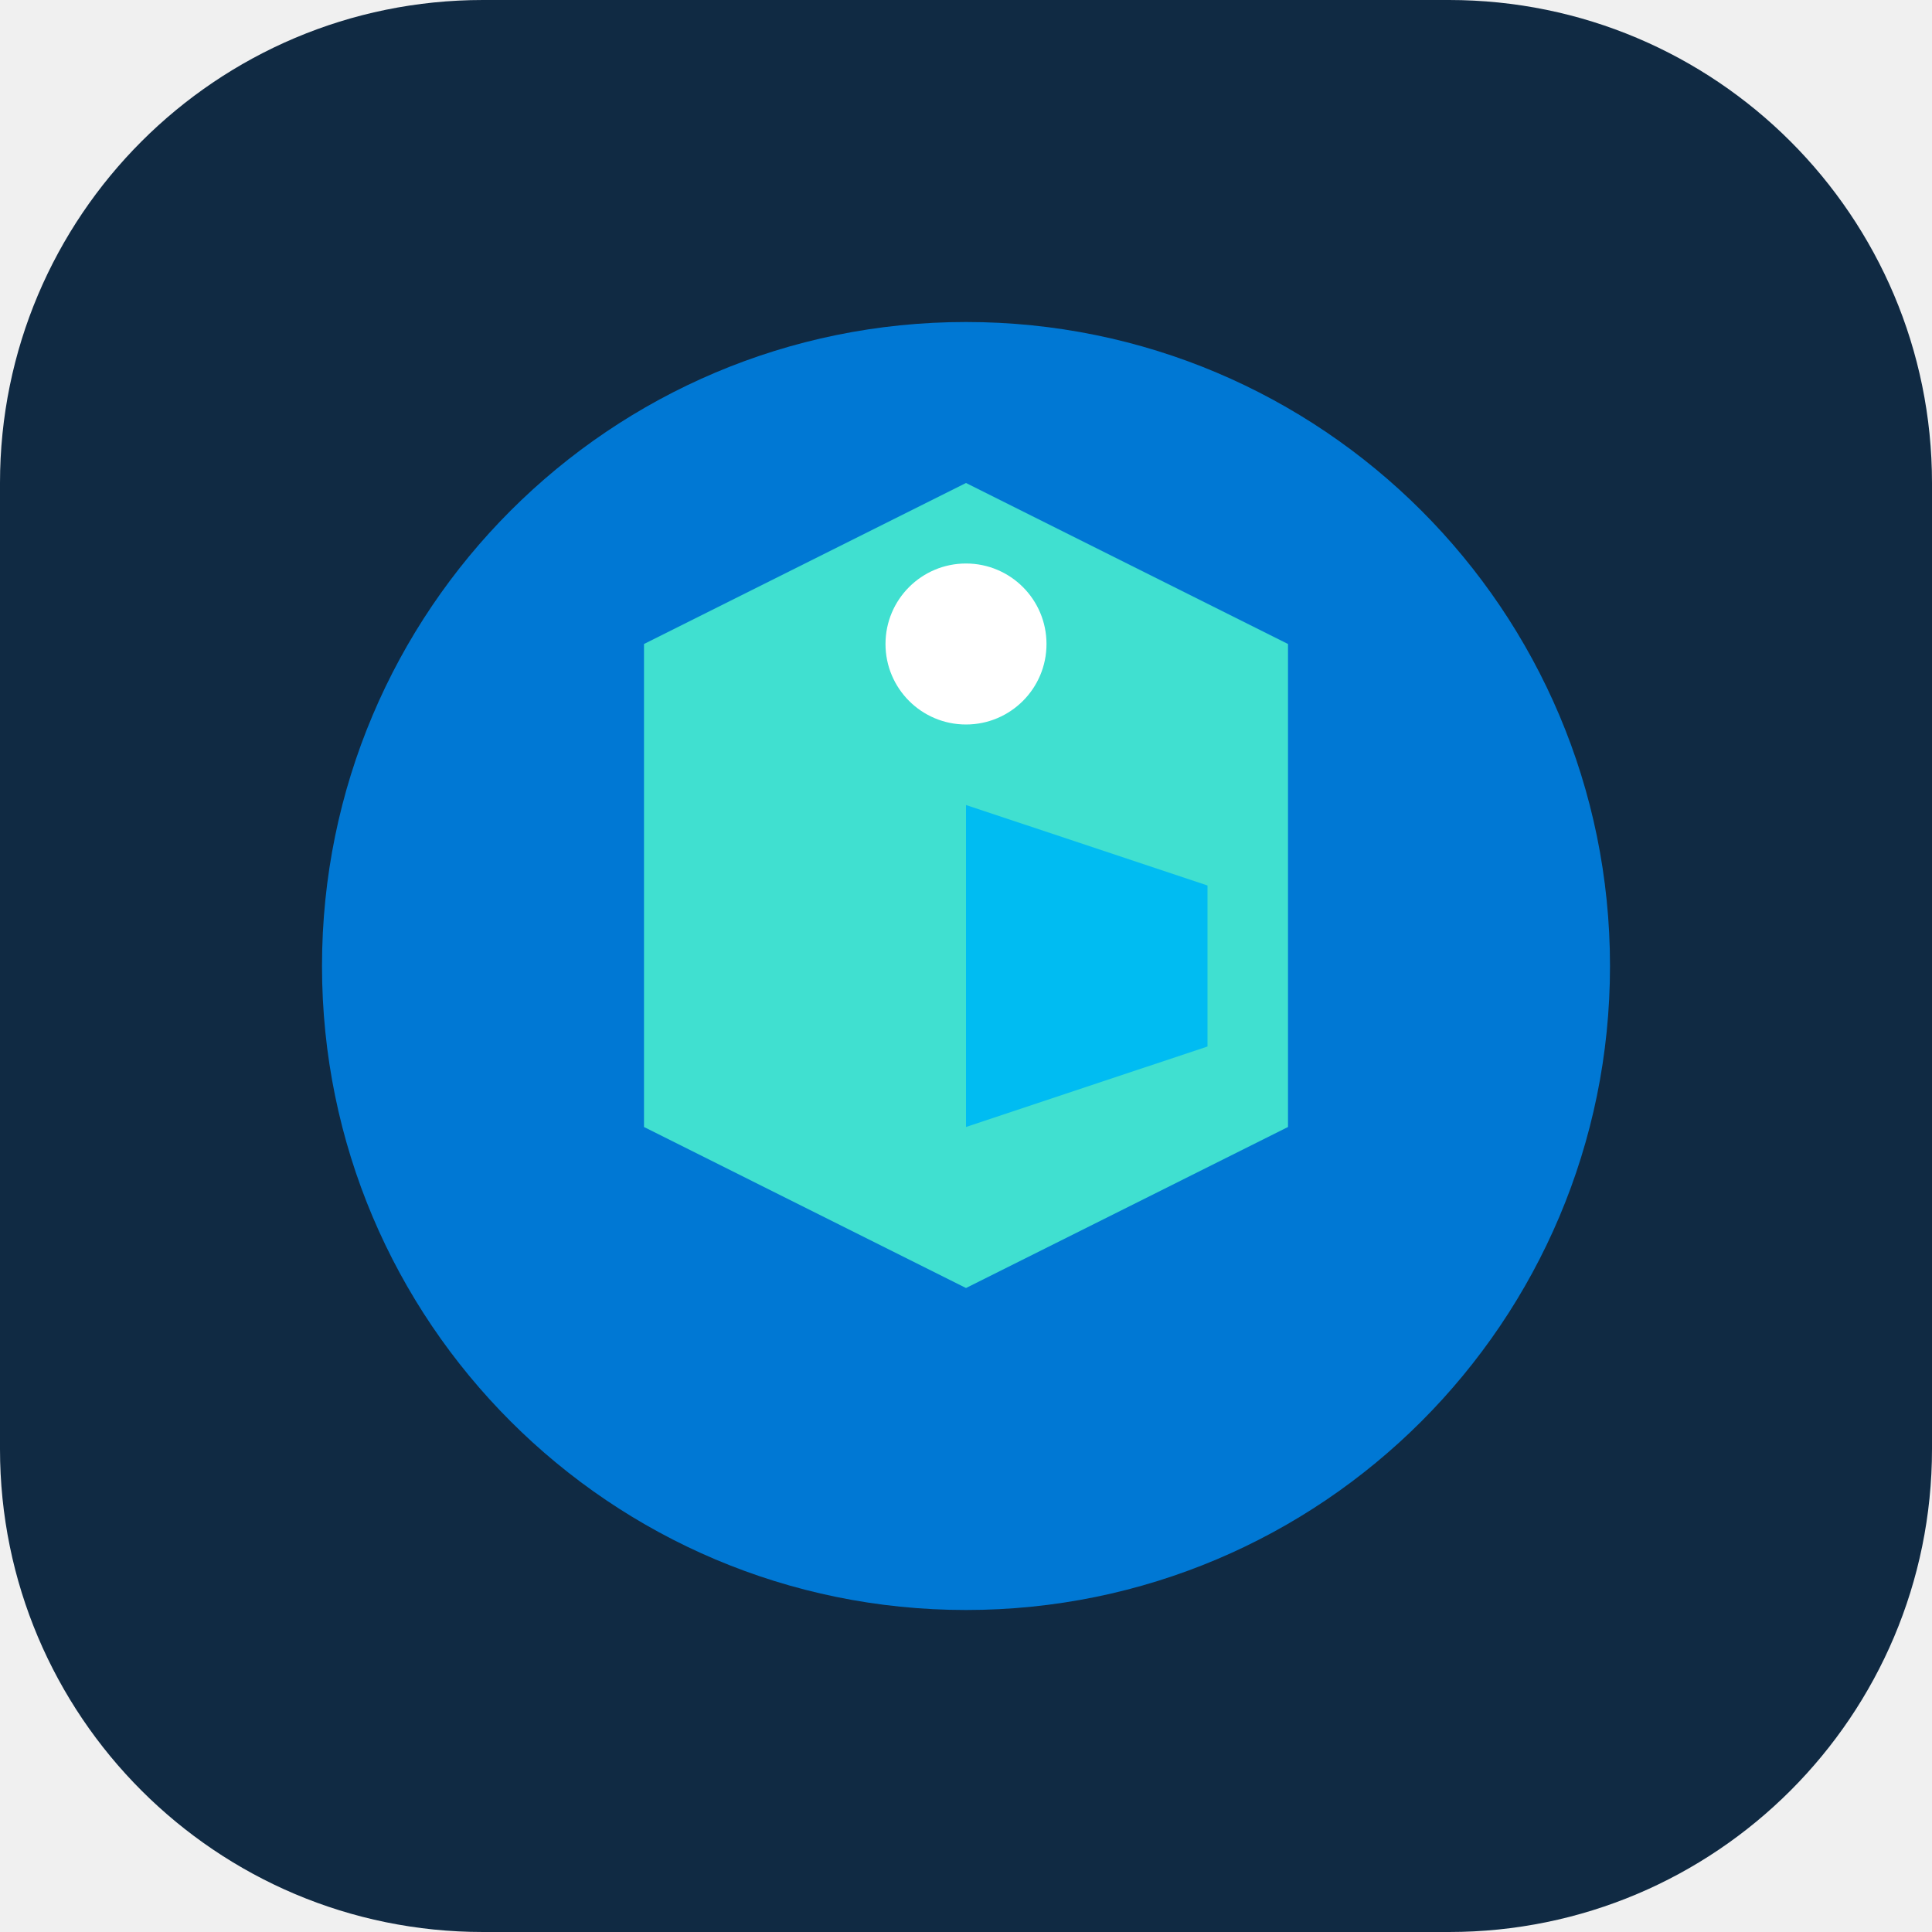
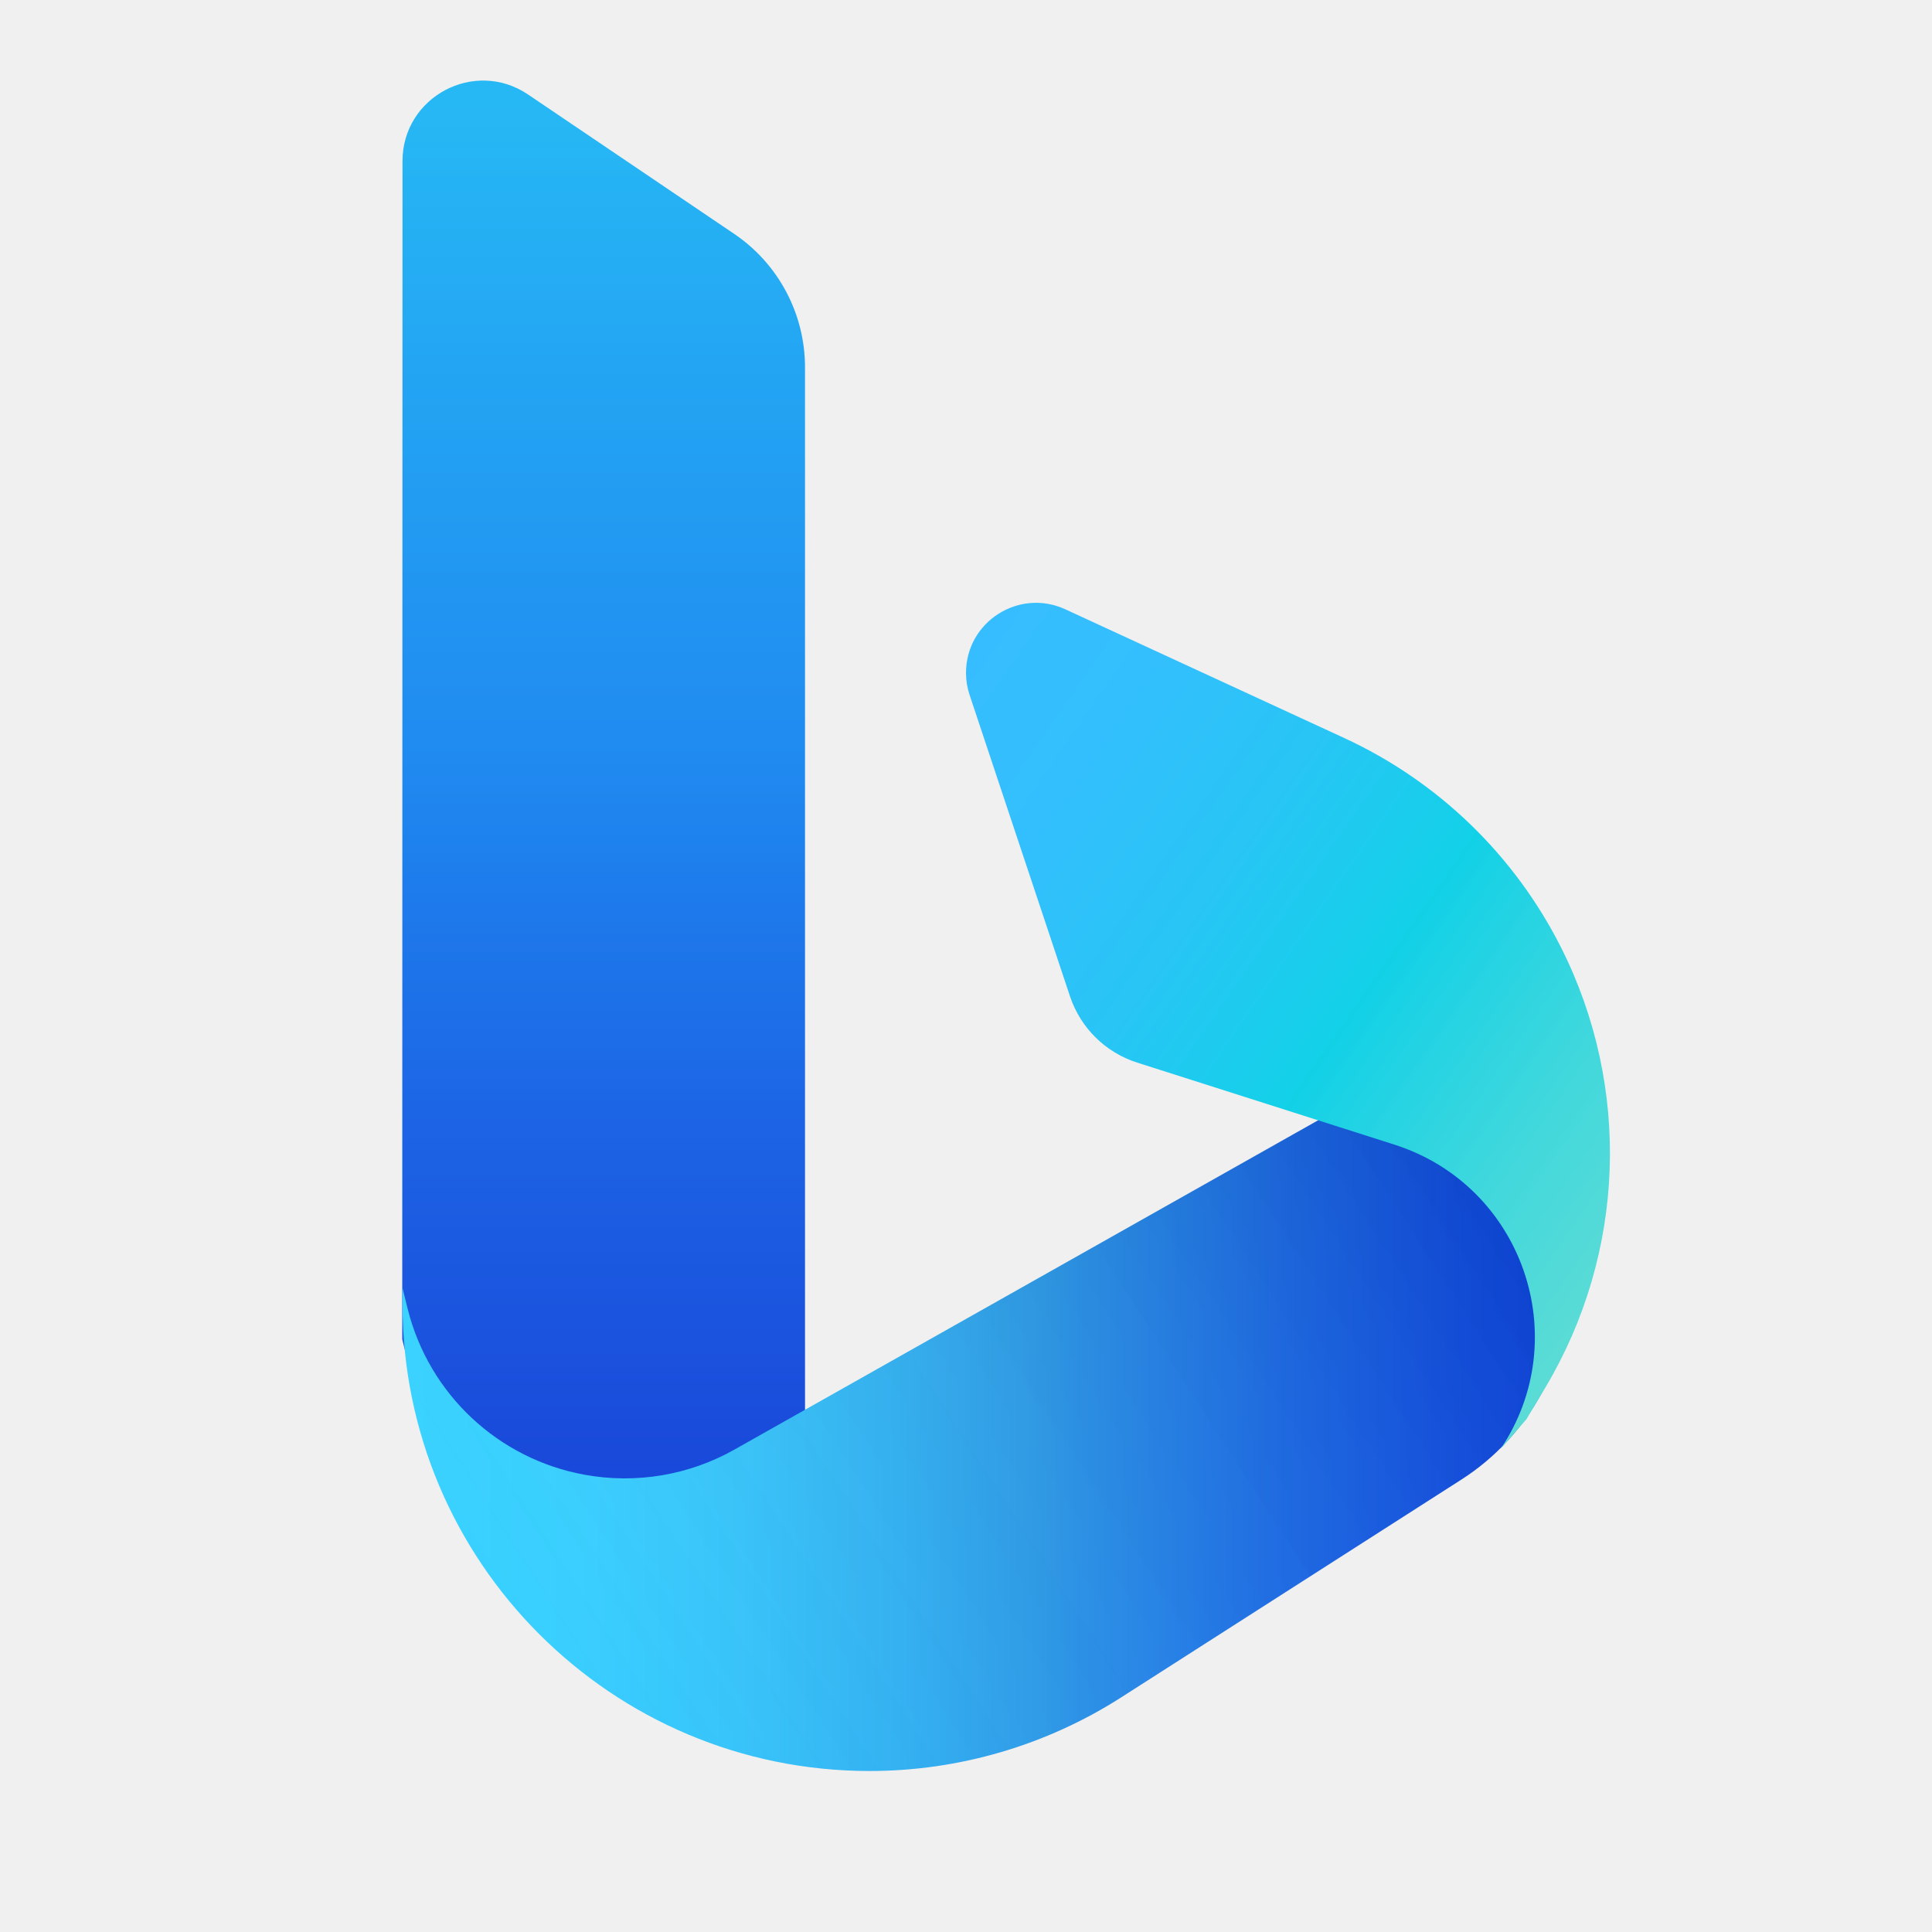
<svg xmlns="http://www.w3.org/2000/svg" width="24" height="24" viewBox="0 0 24 24" fill="none">
-   <rect width="24" height="24" rx="6" fill="#102A43" />
-   <circle cx="12" cy="12" r="8" fill="#0078D4" />
-   <path d="M12 6L8 8v6l4 2 4-2V8l-4-2z" fill="#40E0D0" />
-   <path d="M12 10v4l3-1v-2l-3-1z" fill="#00BCF2" />
-   <circle cx="12" cy="8" r="1" fill="white" />
+   <path d="M5 2.002C5 1.201 5.896 0.725 6.56 1.174L9.12 2.905C9.67 3.277 10 3.898 10 4.562V19C10 19 8.054 20.504 6.994 20C5.614 19.346 4.997 16.637 4.997 16.637L5 2.002Z" fill="url(#paint0_linear_9101_16447)" />
+   <path d="M5 2.002C5 1.201 5.896 0.725 6.56 1.174L9.12 2.905C9.67 3.277 10 3.898 10 4.562V19C10 19 8.054 20.504 6.994 20C5.614 19.346 4.997 16.637 4.997 16.637L5 2.002Z" fill="url(#paint1_linear_9101_16447)" />
+   <path d="M5.065 16.262L5 16V16.198C5 19.402 7.597 22 10.802 22C11.911 22 12.996 21.682 13.93 21.084L18.155 18.379C18.993 17.842 19.5 16.915 19.5 15.92V14.188C19.5 13.532 18.968 13 18.312 13C18.108 13 17.906 13.053 17.728 13.153L9.124 18.007C8.559 18.326 7.901 18.436 7.263 18.32C6.19 18.125 5.33 17.32 5.065 16.262Z" fill="url(#paint2_linear_9101_16447)" />
+   <path d="M5.065 16.262L5 16V16.198C5 19.402 7.597 22 10.802 22C11.911 22 12.996 21.682 13.93 21.084L18.155 18.379C18.993 17.842 19.5 16.915 19.5 15.92V14.188C19.5 13.532 18.968 13 18.312 13C18.108 13 17.906 13.053 17.728 13.153L9.124 18.007C8.559 18.326 7.901 18.436 7.263 18.32C6.19 18.125 5.33 17.32 5.065 16.262Z" fill="url(#paint3_linear_9101_16447)" />
+   <path d="M13.292 12.377L12.045 8.634C12.015 8.545 12 8.452 12 8.359C12 7.724 12.658 7.304 13.234 7.569L16.701 9.169C17.866 9.707 18.814 10.624 19.392 11.77C20.266 13.505 20.193 15.566 19.198 17.235L18.962 17.63L18.641 18C19.57 16.615 18.911 14.726 17.322 14.219L14.126 13.2C13.732 13.074 13.423 12.769 13.292 12.377Z" fill="url(#paint4_linear_9101_16447)" />
+   <defs>
+     <linearGradient id="paint0_linear_9101_16447" x1="13.736" y1="20.305" x2="13.736" y2="1.256" gradientUnits="userSpaceOnUse">
+       <stop stop-color="#1B48EF" />
+       <stop offset="0.12" stop-color="#1C51F0" />
+       <stop offset="0.32" stop-color="#1E69F5" />
+       <stop offset="0.57" stop-color="#2190FB" />
+       <stop offset="1" stop-color="#26B8F4" />
+     </linearGradient>
+     <linearGradient id="paint1_linear_9101_16447" x1="13.731" y1="1.758" x2="13.731" y2="20.005" gradientUnits="userSpaceOnUse">
+       <stop stop-opacity="0" />
+       <stop offset="1" stop-opacity="0.1" />
+     </linearGradient>
+     <linearGradient id="paint2_linear_9101_16447" x1="5" y1="17.491" x2="19.499" y2="17.491" gradientUnits="userSpaceOnUse">
+       <stop stop-color="#39D2FF" />
+       <stop offset="0.15" stop-color="#38CEFE" />
+       <stop offset="0.29" stop-color="#35C3FA" />
+       <stop offset="0.43" stop-color="#2FB0F3" />
+       <stop offset="0.55" stop-color="#299AEB" />
+       <stop offset="0.58" stop-color="#2692EC" />
+       <stop offset="0.76" stop-color="#1A6CF1" />
+       <stop offset="0.91" stop-color="#1355F4" />
+       <stop offset="1" stop-color="#104CF5" />
+     </linearGradient>
+     <linearGradient id="paint3_linear_9101_16447" x1="6.668" y1="20.583" x2="17.505" y2="13.562" gradientUnits="userSpaceOnUse">
+       <stop stop-color="white" stop-opacity="0" />
+       <stop offset="1" stop-opacity="0.15" />
+     </linearGradient>
+     <linearGradient id="paint4_linear_9101_16447" x1="10.627" y1="9.581" x2="20.79" y2="16.634" gradientUnits="userSpaceOnUse">
+       <stop stop-color="#37BDFF" />
+       <stop offset="0.18" stop-color="#33BFFD" />
+       <stop offset="0.36" stop-color="#28C5F5" />
+       <stop offset="0.53" stop-color="#15D0E9" />
+       <stop offset="0.55" stop-color="#12D1E7" />
+       <stop offset="0.59" stop-color="#1CD2E5" />
+       <stop offset="0.77" stop-color="#42D8DC" />
+       <stop offset="0.91" stop-color="#59DBD6" />
+       <stop offset="1" stop-color="#62DCD4" />
+     </linearGradient>
+   </defs>
</svg>
